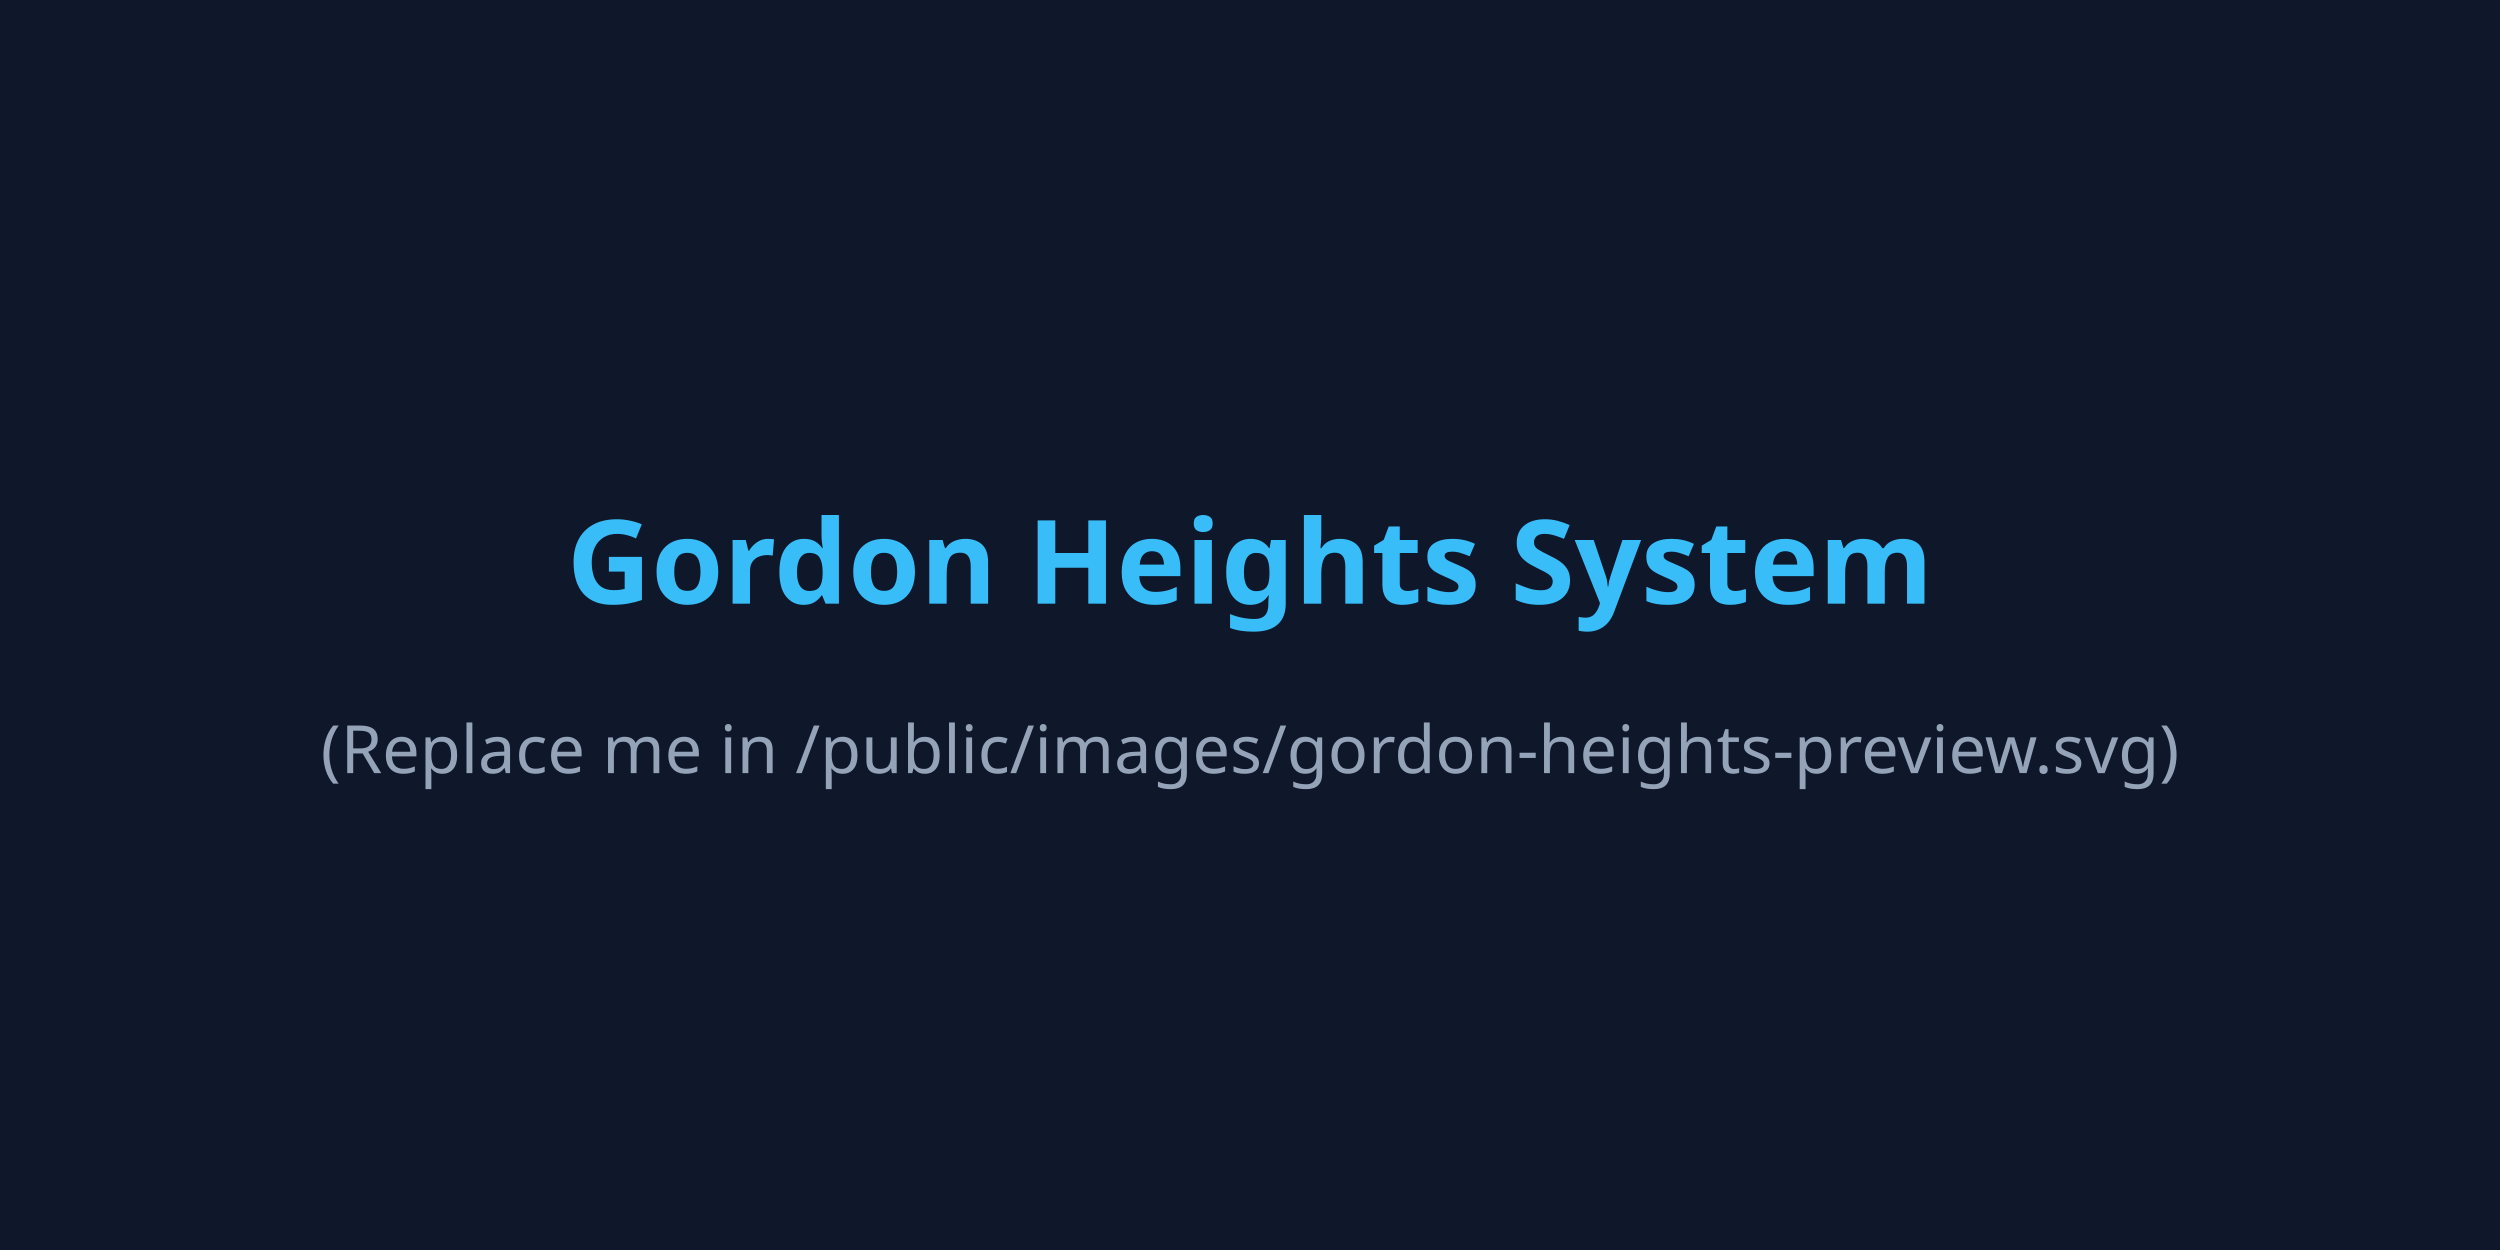
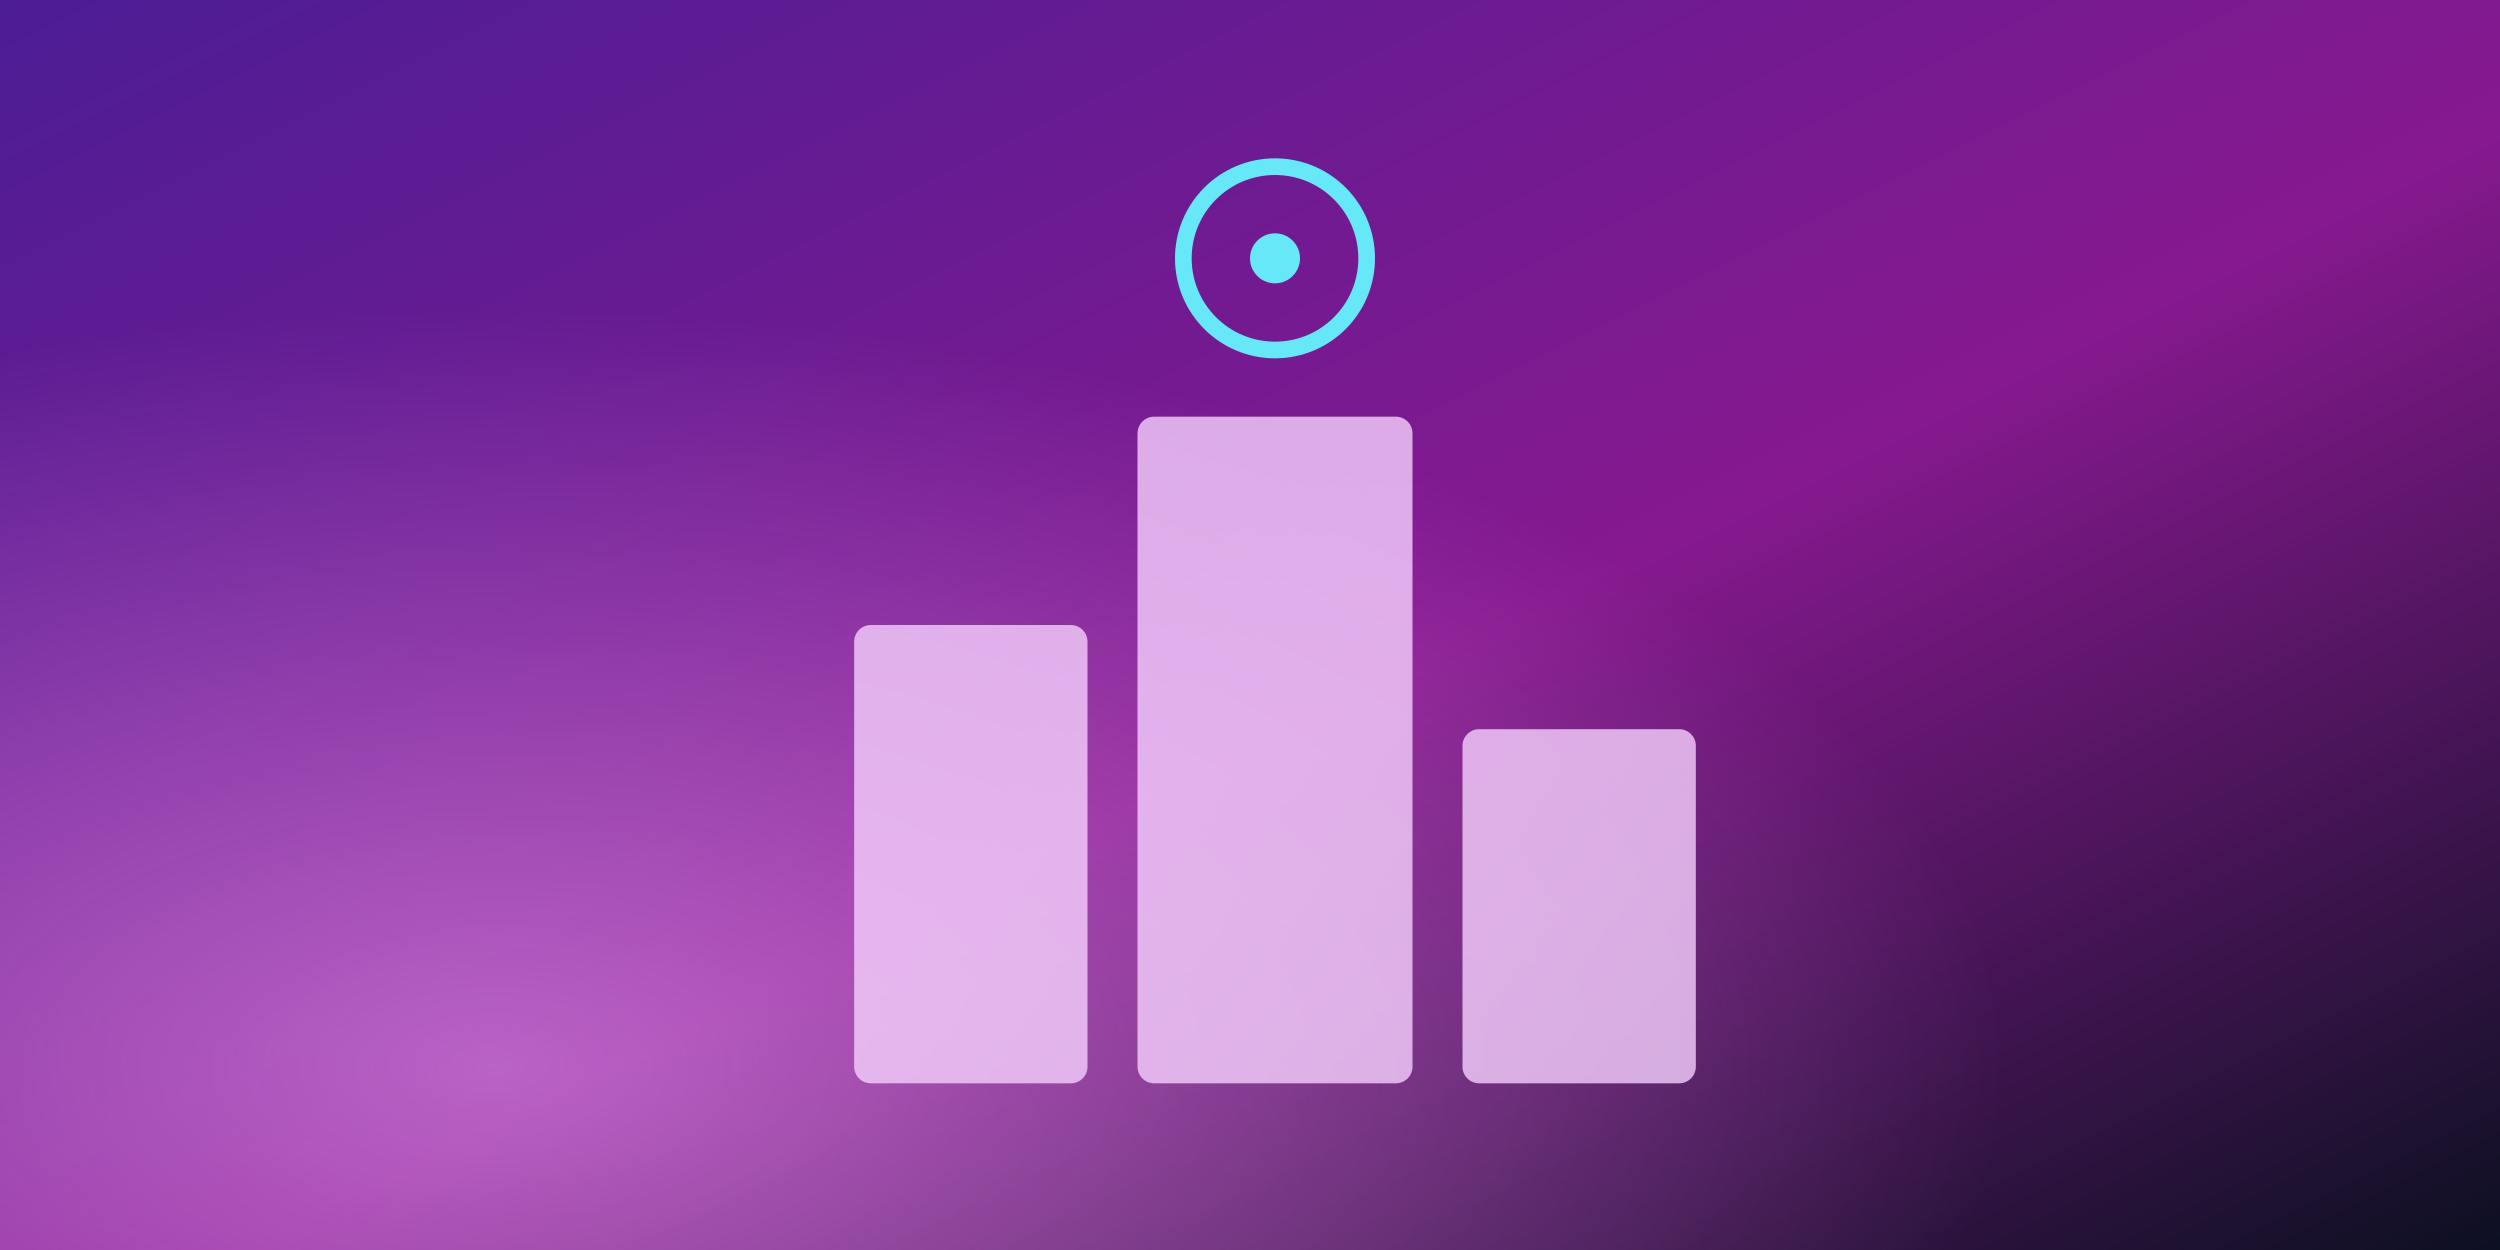
- <svg xmlns="http://www.w3.org/2000/svg" width="600" height="300">
-   <rect width="100%" height="100%" fill="#0f172a" />
-   <text x="50%" y="45%" font-family="sans-serif" font-weight="bold" font-size="28" fill="#38bdf8" text-anchor="middle" dominant-baseline="middle">Gordon Heights System</text>
-   <text x="50%" y="60%" font-family="sans-serif" font-size="16" fill="#94a3b8" text-anchor="middle" dominant-baseline="middle">(Replace me in /public/images/gordon-heights-preview.svg)</text>
+ <svg xmlns="http://www.w3.org/2000/svg" width="600" height="300" viewBox="0 0 600 300">
+   <defs>
+     <linearGradient id="bg" x1="0" y1="0" x2="1" y2="1">
+       <stop offset="0" stop-color="#4c1d95" />
+       <stop offset="0.55" stop-color="#86198f" />
+       <stop offset="1" stop-color="#0b1020" />
+     </linearGradient>
+     <radialGradient id="glow" cx="0.2" cy="0.85" r="0.6">
+       <stop offset="0" stop-color="#f0abfc" stop-opacity="0.5" />
+       <stop offset="1" stop-color="#f0abfc" stop-opacity="0" />
+     </radialGradient>
+   </defs>
+   <rect width="600" height="300" fill="url(#bg)" />
+   <rect width="600" height="300" fill="url(#glow)" />
+   <g fill="#f5d0fe" opacity="0.8">
+     <rect x="205" y="150" width="56" height="110" rx="4" />
+     <rect x="273" y="100" width="66" height="160" rx="4" />
+     <rect x="351" y="175" width="56" height="85" rx="4" />
+   </g>
+   <circle cx="306" cy="62" r="22" fill="none" stroke="#67e8f9" stroke-width="4" />
+   <circle cx="306" cy="62" r="6" fill="#67e8f9" />
</svg>
